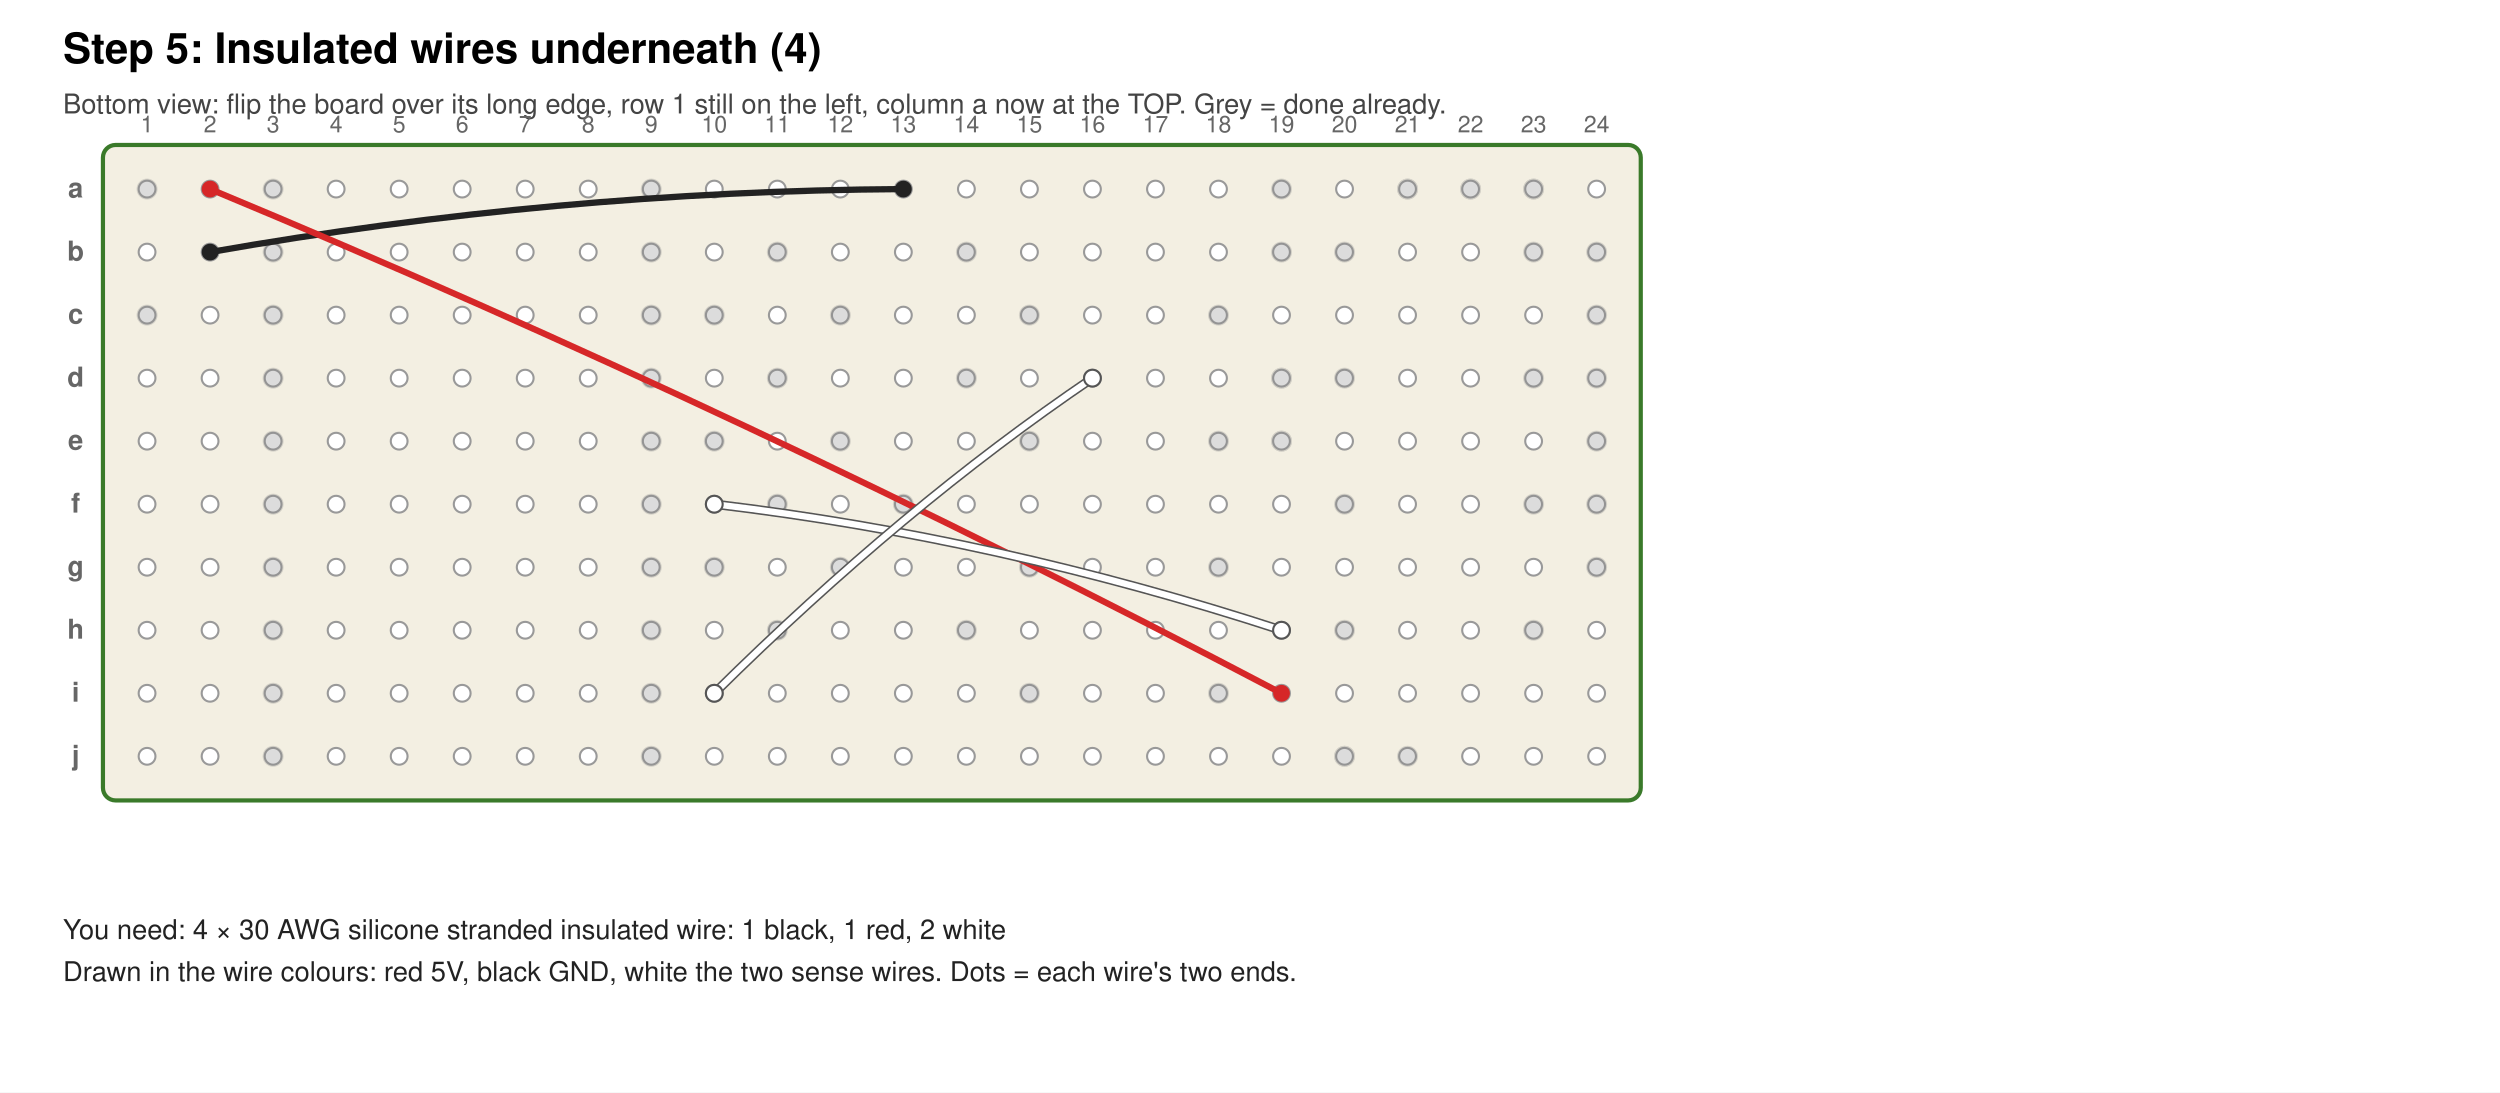
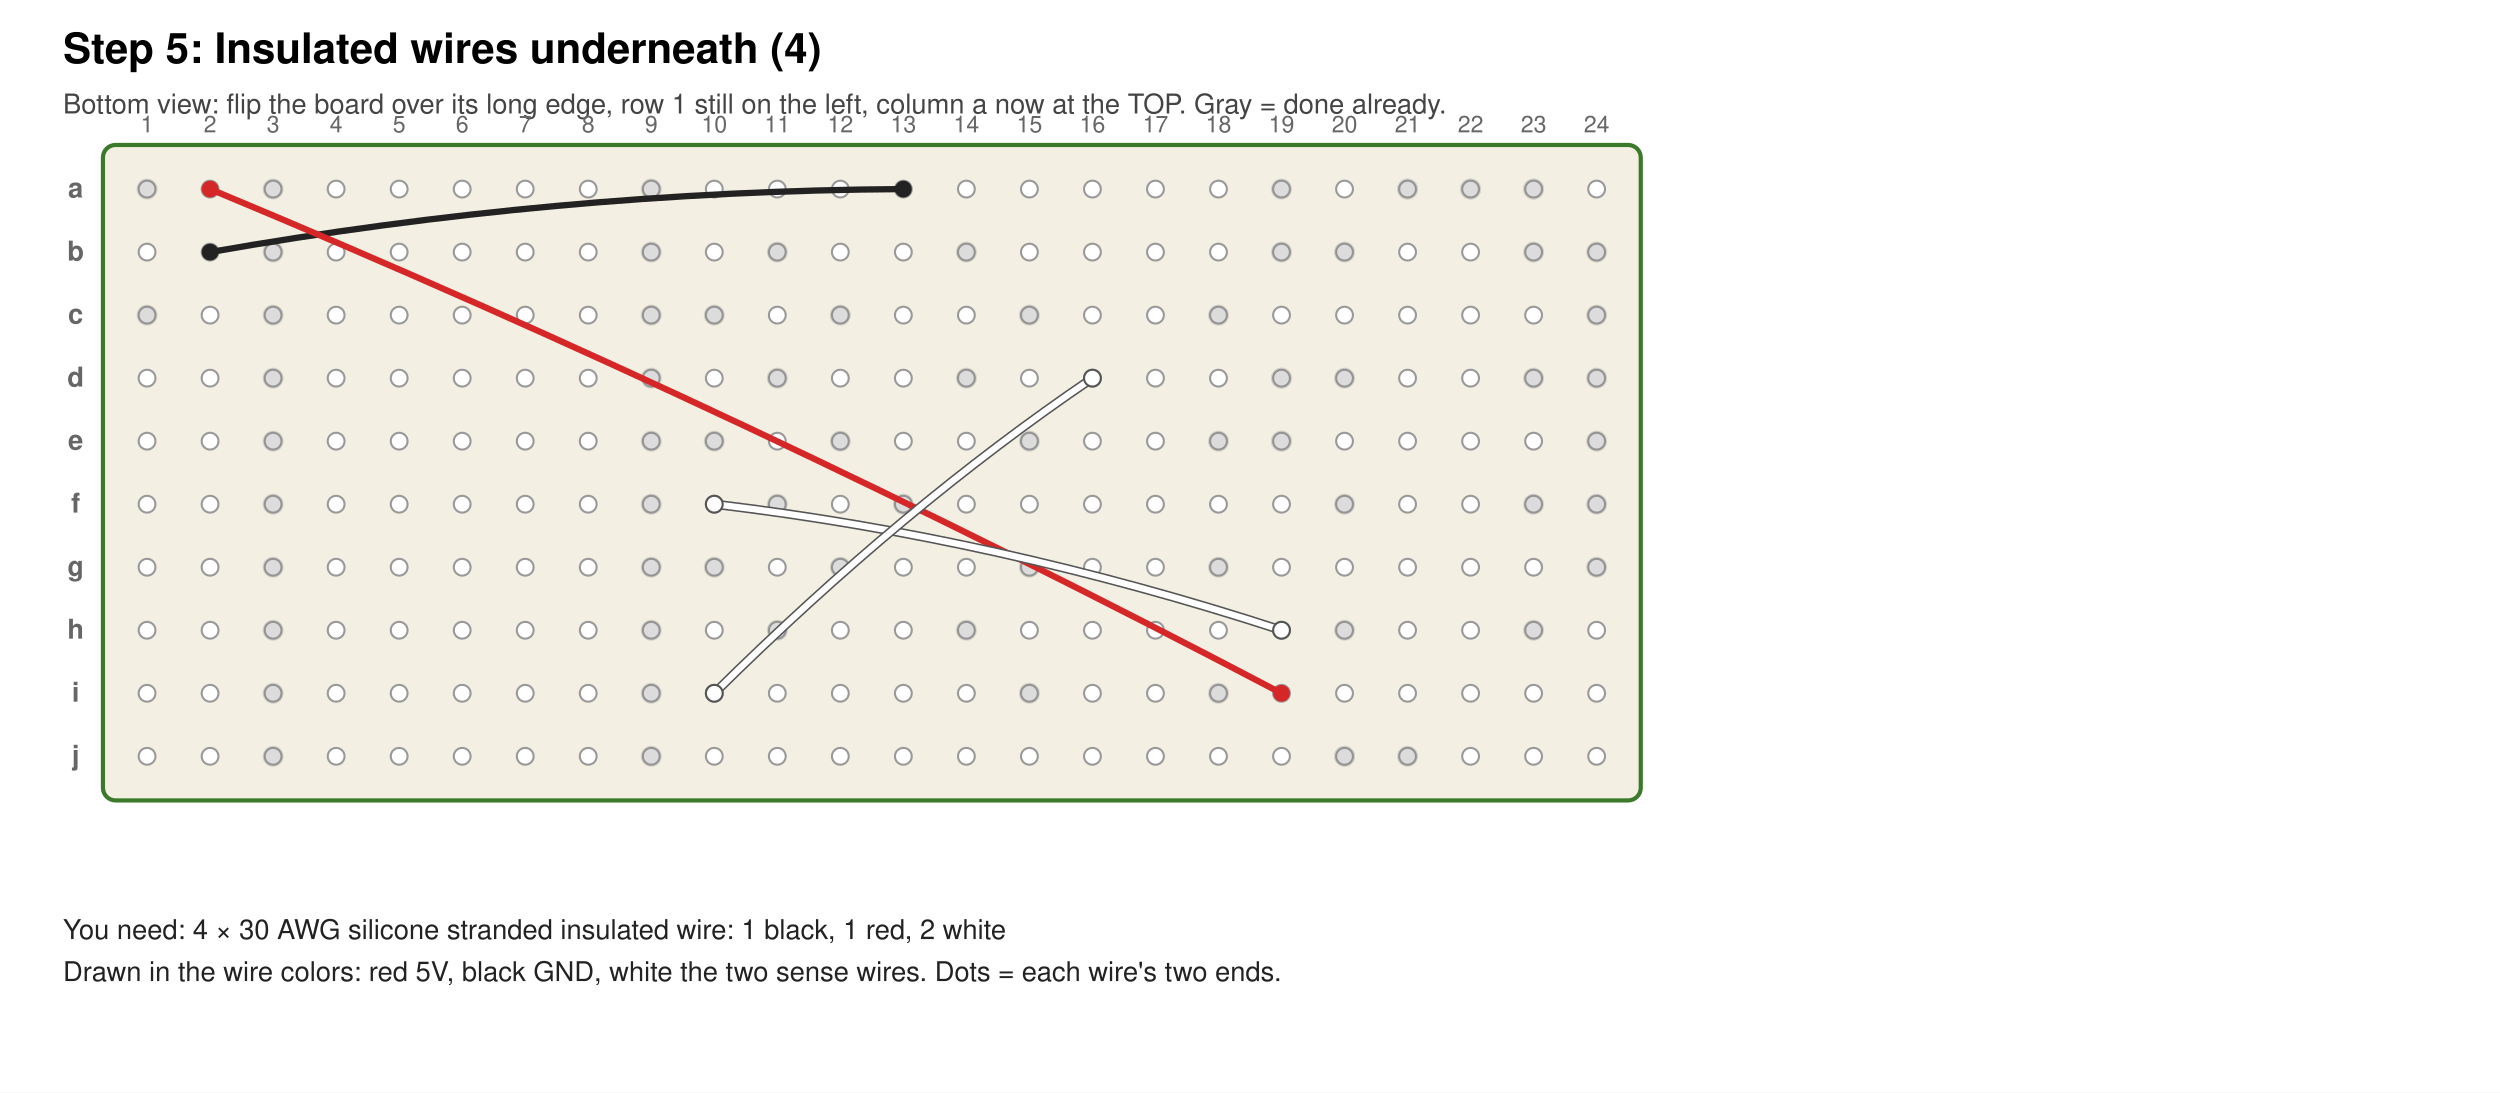
<svg xmlns="http://www.w3.org/2000/svg" width="1190" height="520" font-family="Helvetica,Arial">
  <defs>
    <filter id="mute">
      <feColorMatrix type="saturate" values="0" />
    </filter>
  </defs>
  <rect width="100%" height="100%" fill="#ffffff" />
  <text x="30" y="30" font-size="20" font-weight="bold">Step 5: Insulated wires underneath (4)</text>
-   <text x="30" y="54" font-size="13" fill="#444">Bottom view: flip the board over its long edge, row 1 still on the left, column a now at the TOP. Grey = done already.</text>
+   <text x="30" y="54" font-size="13" fill="#444">Bottom view: flip the board over its long edge, row 1 still on the left, column a now at the TOP. Gray = done already.</text>
  <rect x="49" y="69" width="732" height="312" rx="6" fill="#f3efe2" stroke="#3a7a2a" stroke-width="2" />
  <text x="70" y="63" font-size="11" fill="#666" text-anchor="middle">1</text>
  <text x="100" y="63" font-size="11" fill="#666" text-anchor="middle">2</text>
  <text x="130" y="63" font-size="11" fill="#666" text-anchor="middle">3</text>
  <text x="160" y="63" font-size="11" fill="#666" text-anchor="middle">4</text>
  <text x="190" y="63" font-size="11" fill="#666" text-anchor="middle">5</text>
  <text x="220" y="63" font-size="11" fill="#666" text-anchor="middle">6</text>
  <text x="250" y="63" font-size="11" fill="#666" text-anchor="middle">7</text>
  <text x="280" y="63" font-size="11" fill="#666" text-anchor="middle">8</text>
  <text x="310" y="63" font-size="11" fill="#666" text-anchor="middle">9</text>
  <text x="340" y="63" font-size="11" fill="#666" text-anchor="middle">10</text>
  <text x="370" y="63" font-size="11" fill="#666" text-anchor="middle">11</text>
  <text x="400" y="63" font-size="11" fill="#666" text-anchor="middle">12</text>
  <text x="430" y="63" font-size="11" fill="#666" text-anchor="middle">13</text>
  <text x="460" y="63" font-size="11" fill="#666" text-anchor="middle">14</text>
  <text x="490" y="63" font-size="11" fill="#666" text-anchor="middle">15</text>
  <text x="520" y="63" font-size="11" fill="#666" text-anchor="middle">16</text>
  <text x="550" y="63" font-size="11" fill="#666" text-anchor="middle">17</text>
  <text x="580" y="63" font-size="11" fill="#666" text-anchor="middle">18</text>
  <text x="610" y="63" font-size="11" fill="#666" text-anchor="middle">19</text>
  <text x="640" y="63" font-size="11" fill="#666" text-anchor="middle">20</text>
  <text x="670" y="63" font-size="11" fill="#666" text-anchor="middle">21</text>
  <text x="700" y="63" font-size="11" fill="#666" text-anchor="middle">22</text>
  <text x="730" y="63" font-size="11" fill="#666" text-anchor="middle">23</text>
  <text x="760" y="63" font-size="11" fill="#666" text-anchor="middle">24</text>
  <text x="36" y="94" font-size="13" font-weight="bold" fill="#666" text-anchor="middle">a</text>
  <text x="36" y="124" font-size="13" font-weight="bold" fill="#666" text-anchor="middle">b</text>
  <text x="36" y="154" font-size="13" font-weight="bold" fill="#666" text-anchor="middle">c</text>
  <text x="36" y="184" font-size="13" font-weight="bold" fill="#666" text-anchor="middle">d</text>
  <text x="36" y="214" font-size="13" font-weight="bold" fill="#666" text-anchor="middle">e</text>
  <text x="36" y="244" font-size="13" font-weight="bold" fill="#666" text-anchor="middle">f</text>
  <text x="36" y="274" font-size="13" font-weight="bold" fill="#666" text-anchor="middle">g</text>
  <text x="36" y="304" font-size="13" font-weight="bold" fill="#666" text-anchor="middle">h</text>
  <text x="36" y="334" font-size="13" font-weight="bold" fill="#666" text-anchor="middle">i</text>
  <text x="36" y="364" font-size="13" font-weight="bold" fill="#666" text-anchor="middle">j</text>
  <circle cx="70" cy="90" r="4" fill="#fff" stroke="#999" />
  <circle cx="70" cy="120" r="4" fill="#fff" stroke="#999" />
  <circle cx="70" cy="150" r="4" fill="#fff" stroke="#999" />
  <circle cx="70" cy="180" r="4" fill="#fff" stroke="#999" />
  <circle cx="70" cy="210" r="4" fill="#fff" stroke="#999" />
  <circle cx="70" cy="240" r="4" fill="#fff" stroke="#999" />
  <circle cx="70" cy="270" r="4" fill="#fff" stroke="#999" />
  <circle cx="70" cy="300" r="4" fill="#fff" stroke="#999" />
  <circle cx="70" cy="330" r="4" fill="#fff" stroke="#999" />
  <circle cx="70" cy="360" r="4" fill="#fff" stroke="#999" />
  <circle cx="100" cy="90" r="4" fill="#fff" stroke="#999" />
  <circle cx="100" cy="120" r="4" fill="#fff" stroke="#999" />
  <circle cx="100" cy="150" r="4" fill="#fff" stroke="#999" />
  <circle cx="100" cy="180" r="4" fill="#fff" stroke="#999" />
  <circle cx="100" cy="210" r="4" fill="#fff" stroke="#999" />
  <circle cx="100" cy="240" r="4" fill="#fff" stroke="#999" />
  <circle cx="100" cy="270" r="4" fill="#fff" stroke="#999" />
  <circle cx="100" cy="300" r="4" fill="#fff" stroke="#999" />
  <circle cx="100" cy="330" r="4" fill="#fff" stroke="#999" />
  <circle cx="100" cy="360" r="4" fill="#fff" stroke="#999" />
  <circle cx="130" cy="90" r="4" fill="#fff" stroke="#999" />
  <circle cx="130" cy="120" r="4" fill="#fff" stroke="#999" />
  <circle cx="130" cy="150" r="4" fill="#fff" stroke="#999" />
  <circle cx="130" cy="180" r="4" fill="#fff" stroke="#999" />
  <circle cx="130" cy="210" r="4" fill="#fff" stroke="#999" />
  <circle cx="130" cy="240" r="4" fill="#fff" stroke="#999" />
  <circle cx="130" cy="270" r="4" fill="#fff" stroke="#999" />
  <circle cx="130" cy="300" r="4" fill="#fff" stroke="#999" />
  <circle cx="130" cy="330" r="4" fill="#fff" stroke="#999" />
  <circle cx="130" cy="360" r="4" fill="#fff" stroke="#999" />
  <circle cx="160" cy="90" r="4" fill="#fff" stroke="#999" />
  <circle cx="160" cy="120" r="4" fill="#fff" stroke="#999" />
  <circle cx="160" cy="150" r="4" fill="#fff" stroke="#999" />
  <circle cx="160" cy="180" r="4" fill="#fff" stroke="#999" />
  <circle cx="160" cy="210" r="4" fill="#fff" stroke="#999" />
  <circle cx="160" cy="240" r="4" fill="#fff" stroke="#999" />
  <circle cx="160" cy="270" r="4" fill="#fff" stroke="#999" />
  <circle cx="160" cy="300" r="4" fill="#fff" stroke="#999" />
  <circle cx="160" cy="330" r="4" fill="#fff" stroke="#999" />
  <circle cx="160" cy="360" r="4" fill="#fff" stroke="#999" />
  <circle cx="190" cy="90" r="4" fill="#fff" stroke="#999" />
  <circle cx="190" cy="120" r="4" fill="#fff" stroke="#999" />
  <circle cx="190" cy="150" r="4" fill="#fff" stroke="#999" />
  <circle cx="190" cy="180" r="4" fill="#fff" stroke="#999" />
  <circle cx="190" cy="210" r="4" fill="#fff" stroke="#999" />
  <circle cx="190" cy="240" r="4" fill="#fff" stroke="#999" />
  <circle cx="190" cy="270" r="4" fill="#fff" stroke="#999" />
  <circle cx="190" cy="300" r="4" fill="#fff" stroke="#999" />
  <circle cx="190" cy="330" r="4" fill="#fff" stroke="#999" />
  <circle cx="190" cy="360" r="4" fill="#fff" stroke="#999" />
  <circle cx="220" cy="90" r="4" fill="#fff" stroke="#999" />
  <circle cx="220" cy="120" r="4" fill="#fff" stroke="#999" />
  <circle cx="220" cy="150" r="4" fill="#fff" stroke="#999" />
  <circle cx="220" cy="180" r="4" fill="#fff" stroke="#999" />
  <circle cx="220" cy="210" r="4" fill="#fff" stroke="#999" />
  <circle cx="220" cy="240" r="4" fill="#fff" stroke="#999" />
  <circle cx="220" cy="270" r="4" fill="#fff" stroke="#999" />
  <circle cx="220" cy="300" r="4" fill="#fff" stroke="#999" />
  <circle cx="220" cy="330" r="4" fill="#fff" stroke="#999" />
  <circle cx="220" cy="360" r="4" fill="#fff" stroke="#999" />
  <circle cx="250" cy="90" r="4" fill="#fff" stroke="#999" />
  <circle cx="250" cy="120" r="4" fill="#fff" stroke="#999" />
  <circle cx="250" cy="150" r="4" fill="#fff" stroke="#999" />
  <circle cx="250" cy="180" r="4" fill="#fff" stroke="#999" />
  <circle cx="250" cy="210" r="4" fill="#fff" stroke="#999" />
  <circle cx="250" cy="240" r="4" fill="#fff" stroke="#999" />
  <circle cx="250" cy="270" r="4" fill="#fff" stroke="#999" />
  <circle cx="250" cy="300" r="4" fill="#fff" stroke="#999" />
  <circle cx="250" cy="330" r="4" fill="#fff" stroke="#999" />
  <circle cx="250" cy="360" r="4" fill="#fff" stroke="#999" />
  <circle cx="280" cy="90" r="4" fill="#fff" stroke="#999" />
  <circle cx="280" cy="120" r="4" fill="#fff" stroke="#999" />
  <circle cx="280" cy="150" r="4" fill="#fff" stroke="#999" />
  <circle cx="280" cy="180" r="4" fill="#fff" stroke="#999" />
  <circle cx="280" cy="210" r="4" fill="#fff" stroke="#999" />
  <circle cx="280" cy="240" r="4" fill="#fff" stroke="#999" />
  <circle cx="280" cy="270" r="4" fill="#fff" stroke="#999" />
  <circle cx="280" cy="300" r="4" fill="#fff" stroke="#999" />
  <circle cx="280" cy="330" r="4" fill="#fff" stroke="#999" />
  <circle cx="280" cy="360" r="4" fill="#fff" stroke="#999" />
  <circle cx="310" cy="90" r="4" fill="#fff" stroke="#999" />
  <circle cx="310" cy="120" r="4" fill="#fff" stroke="#999" />
  <circle cx="310" cy="150" r="4" fill="#fff" stroke="#999" />
  <circle cx="310" cy="180" r="4" fill="#fff" stroke="#999" />
  <circle cx="310" cy="210" r="4" fill="#fff" stroke="#999" />
  <circle cx="310" cy="240" r="4" fill="#fff" stroke="#999" />
  <circle cx="310" cy="270" r="4" fill="#fff" stroke="#999" />
  <circle cx="310" cy="300" r="4" fill="#fff" stroke="#999" />
  <circle cx="310" cy="330" r="4" fill="#fff" stroke="#999" />
  <circle cx="310" cy="360" r="4" fill="#fff" stroke="#999" />
  <circle cx="340" cy="90" r="4" fill="#fff" stroke="#999" />
  <circle cx="340" cy="120" r="4" fill="#fff" stroke="#999" />
  <circle cx="340" cy="150" r="4" fill="#fff" stroke="#999" />
  <circle cx="340" cy="180" r="4" fill="#fff" stroke="#999" />
  <circle cx="340" cy="210" r="4" fill="#fff" stroke="#999" />
  <circle cx="340" cy="240" r="4" fill="#fff" stroke="#999" />
  <circle cx="340" cy="270" r="4" fill="#fff" stroke="#999" />
  <circle cx="340" cy="300" r="4" fill="#fff" stroke="#999" />
  <circle cx="340" cy="330" r="4" fill="#fff" stroke="#999" />
  <circle cx="340" cy="360" r="4" fill="#fff" stroke="#999" />
  <circle cx="370" cy="90" r="4" fill="#fff" stroke="#999" />
  <circle cx="370" cy="120" r="4" fill="#fff" stroke="#999" />
  <circle cx="370" cy="150" r="4" fill="#fff" stroke="#999" />
  <circle cx="370" cy="180" r="4" fill="#fff" stroke="#999" />
  <circle cx="370" cy="210" r="4" fill="#fff" stroke="#999" />
  <circle cx="370" cy="240" r="4" fill="#fff" stroke="#999" />
  <circle cx="370" cy="270" r="4" fill="#fff" stroke="#999" />
  <circle cx="370" cy="300" r="4" fill="#fff" stroke="#999" />
  <circle cx="370" cy="330" r="4" fill="#fff" stroke="#999" />
  <circle cx="370" cy="360" r="4" fill="#fff" stroke="#999" />
  <circle cx="400" cy="90" r="4" fill="#fff" stroke="#999" />
  <circle cx="400" cy="120" r="4" fill="#fff" stroke="#999" />
  <circle cx="400" cy="150" r="4" fill="#fff" stroke="#999" />
  <circle cx="400" cy="180" r="4" fill="#fff" stroke="#999" />
  <circle cx="400" cy="210" r="4" fill="#fff" stroke="#999" />
  <circle cx="400" cy="240" r="4" fill="#fff" stroke="#999" />
  <circle cx="400" cy="270" r="4" fill="#fff" stroke="#999" />
  <circle cx="400" cy="300" r="4" fill="#fff" stroke="#999" />
  <circle cx="400" cy="330" r="4" fill="#fff" stroke="#999" />
  <circle cx="400" cy="360" r="4" fill="#fff" stroke="#999" />
  <circle cx="430" cy="90" r="4" fill="#fff" stroke="#999" />
  <circle cx="430" cy="120" r="4" fill="#fff" stroke="#999" />
  <circle cx="430" cy="150" r="4" fill="#fff" stroke="#999" />
  <circle cx="430" cy="180" r="4" fill="#fff" stroke="#999" />
  <circle cx="430" cy="210" r="4" fill="#fff" stroke="#999" />
  <circle cx="430" cy="240" r="4" fill="#fff" stroke="#999" />
  <circle cx="430" cy="270" r="4" fill="#fff" stroke="#999" />
  <circle cx="430" cy="300" r="4" fill="#fff" stroke="#999" />
  <circle cx="430" cy="330" r="4" fill="#fff" stroke="#999" />
  <circle cx="430" cy="360" r="4" fill="#fff" stroke="#999" />
  <circle cx="460" cy="90" r="4" fill="#fff" stroke="#999" />
  <circle cx="460" cy="120" r="4" fill="#fff" stroke="#999" />
  <circle cx="460" cy="150" r="4" fill="#fff" stroke="#999" />
  <circle cx="460" cy="180" r="4" fill="#fff" stroke="#999" />
  <circle cx="460" cy="210" r="4" fill="#fff" stroke="#999" />
  <circle cx="460" cy="240" r="4" fill="#fff" stroke="#999" />
  <circle cx="460" cy="270" r="4" fill="#fff" stroke="#999" />
  <circle cx="460" cy="300" r="4" fill="#fff" stroke="#999" />
  <circle cx="460" cy="330" r="4" fill="#fff" stroke="#999" />
  <circle cx="460" cy="360" r="4" fill="#fff" stroke="#999" />
  <circle cx="490" cy="90" r="4" fill="#fff" stroke="#999" />
  <circle cx="490" cy="120" r="4" fill="#fff" stroke="#999" />
  <circle cx="490" cy="150" r="4" fill="#fff" stroke="#999" />
  <circle cx="490" cy="180" r="4" fill="#fff" stroke="#999" />
  <circle cx="490" cy="210" r="4" fill="#fff" stroke="#999" />
  <circle cx="490" cy="240" r="4" fill="#fff" stroke="#999" />
  <circle cx="490" cy="270" r="4" fill="#fff" stroke="#999" />
  <circle cx="490" cy="300" r="4" fill="#fff" stroke="#999" />
  <circle cx="490" cy="330" r="4" fill="#fff" stroke="#999" />
  <circle cx="490" cy="360" r="4" fill="#fff" stroke="#999" />
  <circle cx="520" cy="90" r="4" fill="#fff" stroke="#999" />
  <circle cx="520" cy="120" r="4" fill="#fff" stroke="#999" />
  <circle cx="520" cy="150" r="4" fill="#fff" stroke="#999" />
  <circle cx="520" cy="180" r="4" fill="#fff" stroke="#999" />
  <circle cx="520" cy="210" r="4" fill="#fff" stroke="#999" />
  <circle cx="520" cy="240" r="4" fill="#fff" stroke="#999" />
  <circle cx="520" cy="270" r="4" fill="#fff" stroke="#999" />
  <circle cx="520" cy="300" r="4" fill="#fff" stroke="#999" />
  <circle cx="520" cy="330" r="4" fill="#fff" stroke="#999" />
  <circle cx="520" cy="360" r="4" fill="#fff" stroke="#999" />
  <circle cx="550" cy="90" r="4" fill="#fff" stroke="#999" />
  <circle cx="550" cy="120" r="4" fill="#fff" stroke="#999" />
  <circle cx="550" cy="150" r="4" fill="#fff" stroke="#999" />
  <circle cx="550" cy="180" r="4" fill="#fff" stroke="#999" />
  <circle cx="550" cy="210" r="4" fill="#fff" stroke="#999" />
  <circle cx="550" cy="240" r="4" fill="#fff" stroke="#999" />
  <circle cx="550" cy="270" r="4" fill="#fff" stroke="#999" />
  <circle cx="550" cy="300" r="4" fill="#fff" stroke="#999" />
  <circle cx="550" cy="330" r="4" fill="#fff" stroke="#999" />
  <circle cx="550" cy="360" r="4" fill="#fff" stroke="#999" />
  <circle cx="580" cy="90" r="4" fill="#fff" stroke="#999" />
  <circle cx="580" cy="120" r="4" fill="#fff" stroke="#999" />
  <circle cx="580" cy="150" r="4" fill="#fff" stroke="#999" />
  <circle cx="580" cy="180" r="4" fill="#fff" stroke="#999" />
  <circle cx="580" cy="210" r="4" fill="#fff" stroke="#999" />
  <circle cx="580" cy="240" r="4" fill="#fff" stroke="#999" />
  <circle cx="580" cy="270" r="4" fill="#fff" stroke="#999" />
  <circle cx="580" cy="300" r="4" fill="#fff" stroke="#999" />
  <circle cx="580" cy="330" r="4" fill="#fff" stroke="#999" />
  <circle cx="580" cy="360" r="4" fill="#fff" stroke="#999" />
  <circle cx="610" cy="90" r="4" fill="#fff" stroke="#999" />
  <circle cx="610" cy="120" r="4" fill="#fff" stroke="#999" />
  <circle cx="610" cy="150" r="4" fill="#fff" stroke="#999" />
  <circle cx="610" cy="180" r="4" fill="#fff" stroke="#999" />
  <circle cx="610" cy="210" r="4" fill="#fff" stroke="#999" />
  <circle cx="610" cy="240" r="4" fill="#fff" stroke="#999" />
  <circle cx="610" cy="270" r="4" fill="#fff" stroke="#999" />
  <circle cx="610" cy="300" r="4" fill="#fff" stroke="#999" />
  <circle cx="610" cy="330" r="4" fill="#fff" stroke="#999" />
  <circle cx="610" cy="360" r="4" fill="#fff" stroke="#999" />
  <circle cx="640" cy="90" r="4" fill="#fff" stroke="#999" />
  <circle cx="640" cy="120" r="4" fill="#fff" stroke="#999" />
  <circle cx="640" cy="150" r="4" fill="#fff" stroke="#999" />
  <circle cx="640" cy="180" r="4" fill="#fff" stroke="#999" />
  <circle cx="640" cy="210" r="4" fill="#fff" stroke="#999" />
  <circle cx="640" cy="240" r="4" fill="#fff" stroke="#999" />
  <circle cx="640" cy="270" r="4" fill="#fff" stroke="#999" />
  <circle cx="640" cy="300" r="4" fill="#fff" stroke="#999" />
  <circle cx="640" cy="330" r="4" fill="#fff" stroke="#999" />
  <circle cx="640" cy="360" r="4" fill="#fff" stroke="#999" />
  <circle cx="670" cy="90" r="4" fill="#fff" stroke="#999" />
  <circle cx="670" cy="120" r="4" fill="#fff" stroke="#999" />
  <circle cx="670" cy="150" r="4" fill="#fff" stroke="#999" />
  <circle cx="670" cy="180" r="4" fill="#fff" stroke="#999" />
  <circle cx="670" cy="210" r="4" fill="#fff" stroke="#999" />
  <circle cx="670" cy="240" r="4" fill="#fff" stroke="#999" />
  <circle cx="670" cy="270" r="4" fill="#fff" stroke="#999" />
  <circle cx="670" cy="300" r="4" fill="#fff" stroke="#999" />
  <circle cx="670" cy="330" r="4" fill="#fff" stroke="#999" />
  <circle cx="670" cy="360" r="4" fill="#fff" stroke="#999" />
  <circle cx="700" cy="90" r="4" fill="#fff" stroke="#999" />
  <circle cx="700" cy="120" r="4" fill="#fff" stroke="#999" />
  <circle cx="700" cy="150" r="4" fill="#fff" stroke="#999" />
  <circle cx="700" cy="180" r="4" fill="#fff" stroke="#999" />
  <circle cx="700" cy="210" r="4" fill="#fff" stroke="#999" />
  <circle cx="700" cy="240" r="4" fill="#fff" stroke="#999" />
  <circle cx="700" cy="270" r="4" fill="#fff" stroke="#999" />
  <circle cx="700" cy="300" r="4" fill="#fff" stroke="#999" />
  <circle cx="700" cy="330" r="4" fill="#fff" stroke="#999" />
  <circle cx="700" cy="360" r="4" fill="#fff" stroke="#999" />
  <circle cx="730" cy="90" r="4" fill="#fff" stroke="#999" />
  <circle cx="730" cy="120" r="4" fill="#fff" stroke="#999" />
  <circle cx="730" cy="150" r="4" fill="#fff" stroke="#999" />
  <circle cx="730" cy="180" r="4" fill="#fff" stroke="#999" />
  <circle cx="730" cy="210" r="4" fill="#fff" stroke="#999" />
  <circle cx="730" cy="240" r="4" fill="#fff" stroke="#999" />
  <circle cx="730" cy="270" r="4" fill="#fff" stroke="#999" />
  <circle cx="730" cy="300" r="4" fill="#fff" stroke="#999" />
  <circle cx="730" cy="330" r="4" fill="#fff" stroke="#999" />
  <circle cx="730" cy="360" r="4" fill="#fff" stroke="#999" />
  <circle cx="760" cy="90" r="4" fill="#fff" stroke="#999" />
  <circle cx="760" cy="120" r="4" fill="#fff" stroke="#999" />
  <circle cx="760" cy="150" r="4" fill="#fff" stroke="#999" />
  <circle cx="760" cy="180" r="4" fill="#fff" stroke="#999" />
  <circle cx="760" cy="210" r="4" fill="#fff" stroke="#999" />
  <circle cx="760" cy="240" r="4" fill="#fff" stroke="#999" />
  <circle cx="760" cy="270" r="4" fill="#fff" stroke="#999" />
  <circle cx="760" cy="300" r="4" fill="#fff" stroke="#999" />
  <circle cx="760" cy="330" r="4" fill="#fff" stroke="#999" />
  <circle cx="760" cy="360" r="4" fill="#fff" stroke="#999" />
  <g filter="url(#mute)" opacity="0.3">
    <circle cx="130" cy="90" r="5" fill="#8a8a8a" />
    <circle cx="130" cy="120" r="5" fill="#8a8a8a" />
    <circle cx="130" cy="150" r="5" fill="#8a8a8a" />
    <circle cx="130" cy="180" r="5" fill="#8a8a8a" />
    <circle cx="130" cy="210" r="5" fill="#8a8a8a" />
    <circle cx="130" cy="240" r="5" fill="#8a8a8a" />
    <circle cx="130" cy="270" r="5" fill="#8a8a8a" />
    <circle cx="130" cy="300" r="5" fill="#8a8a8a" />
    <circle cx="130" cy="330" r="5" fill="#8a8a8a" />
    <circle cx="130" cy="360" r="5" fill="#8a8a8a" />
    <circle cx="310" cy="90" r="5" fill="#8a8a8a" />
    <circle cx="310" cy="120" r="5" fill="#8a8a8a" />
    <circle cx="310" cy="150" r="5" fill="#8a8a8a" />
    <circle cx="310" cy="180" r="5" fill="#8a8a8a" />
    <circle cx="310" cy="210" r="5" fill="#8a8a8a" />
    <circle cx="310" cy="240" r="5" fill="#8a8a8a" />
    <circle cx="310" cy="270" r="5" fill="#8a8a8a" />
    <circle cx="310" cy="300" r="5" fill="#8a8a8a" />
    <circle cx="310" cy="330" r="5" fill="#8a8a8a" />
    <circle cx="310" cy="360" r="5" fill="#8a8a8a" />
    <circle cx="70" cy="90" r="5" fill="#8a8a8a" />
    <circle cx="70" cy="150" r="5" fill="#8a8a8a" />
    <circle cx="340" cy="150" r="5" fill="#8a8a8a" />
    <circle cx="400" cy="150" r="5" fill="#8a8a8a" />
    <circle cx="370" cy="120" r="5" fill="#8a8a8a" />
    <circle cx="460" cy="120" r="5" fill="#8a8a8a" />
    <circle cx="340" cy="210" r="5" fill="#8a8a8a" />
    <circle cx="400" cy="210" r="5" fill="#8a8a8a" />
    <circle cx="370" cy="180" r="5" fill="#8a8a8a" />
    <circle cx="460" cy="180" r="5" fill="#8a8a8a" />
    <circle cx="340" cy="270" r="5" fill="#8a8a8a" />
    <circle cx="400" cy="270" r="5" fill="#8a8a8a" />
    <circle cx="370" cy="300" r="5" fill="#8a8a8a" />
    <circle cx="460" cy="300" r="5" fill="#8a8a8a" />
    <circle cx="370" cy="240" r="5" fill="#8a8a8a" />
    <circle cx="430" cy="240" r="5" fill="#8a8a8a" />
    <circle cx="490" cy="150" r="5" fill="#8a8a8a" />
    <circle cx="580" cy="150" r="5" fill="#8a8a8a" />
    <circle cx="490" cy="210" r="5" fill="#8a8a8a" />
    <circle cx="580" cy="210" r="5" fill="#8a8a8a" />
    <circle cx="490" cy="270" r="5" fill="#8a8a8a" />
    <circle cx="580" cy="270" r="5" fill="#8a8a8a" />
    <circle cx="490" cy="330" r="5" fill="#8a8a8a" />
    <circle cx="580" cy="330" r="5" fill="#8a8a8a" />
    <circle cx="730" cy="120" r="5" fill="#8a8a8a" />
    <circle cx="640" cy="120" r="5" fill="#8a8a8a" />
    <circle cx="640" cy="180" r="5" fill="#8a8a8a" />
    <circle cx="730" cy="180" r="5" fill="#8a8a8a" />
    <circle cx="730" cy="240" r="5" fill="#8a8a8a" />
    <circle cx="640" cy="240" r="5" fill="#8a8a8a" />
    <circle cx="730" cy="300" r="5" fill="#8a8a8a" />
    <circle cx="640" cy="300" r="5" fill="#8a8a8a" />
    <circle cx="610" cy="90" r="5" fill="#8a8a8a" />
    <circle cx="610" cy="120" r="5" fill="#8a8a8a" />
    <circle cx="610" cy="180" r="5" fill="#8a8a8a" />
    <circle cx="610" cy="210" r="5" fill="#8a8a8a" />
    <circle cx="640" cy="360" r="5" fill="#8a8a8a" />
    <circle cx="670" cy="360" r="5" fill="#8a8a8a" />
    <circle cx="670" cy="90" r="5" fill="#8a8a8a" />
    <circle cx="700" cy="90" r="5" fill="#8a8a8a" />
    <circle cx="730" cy="90" r="5" fill="#8a8a8a" />
    <circle cx="760" cy="120" r="5" fill="#8a8a8a" />
    <circle cx="760" cy="150" r="5" fill="#8a8a8a" />
    <circle cx="760" cy="180" r="5" fill="#8a8a8a" />
    <circle cx="760" cy="210" r="5" fill="#8a8a8a" />
    <circle cx="760" cy="240" r="5" fill="#8a8a8a" />
    <circle cx="760" cy="270" r="5" fill="#8a8a8a" />
    <circle cx="610" cy="210" r="5" fill="#8a8a8a" />
    <circle cx="670" cy="90" r="5" fill="#8a8a8a" />
    <circle cx="610" cy="180" r="5" fill="#8a8a8a" />
    <circle cx="700" cy="90" r="5" fill="#8a8a8a" />
    <circle cx="640" cy="360" r="5" fill="#8a8a8a" />
    <circle cx="730" cy="90" r="5" fill="#8a8a8a" />
  </g>
  <path d="M100 120 Q265 91 430 90" fill="none" stroke="#222222" stroke-width="3" />
  <circle cx="100" cy="120" r="4" fill="#222222" />
  <circle cx="430" cy="90" r="4" fill="#222222" />
  <path d="M610 330 Q355 196 100 90" fill="none" stroke="#d62728" stroke-width="3" />
  <circle cx="610" cy="330" r="4" fill="#d62728" />
  <circle cx="100" cy="90" r="4" fill="#d62728" />
  <path d="M610 300 Q475 256 340 240" fill="none" stroke="#555" stroke-width="4.5" />
  <path d="M610 300 Q475 256 340 240" fill="none" stroke="#ffffff" stroke-width="3" />
  <circle cx="610" cy="300" r="4" fill="#ffffff" stroke="#555" stroke-width="1" />
  <circle cx="340" cy="240" r="4" fill="#ffffff" stroke="#555" stroke-width="1" />
  <path d="M520 180 Q430 241 340 330" fill="none" stroke="#555" stroke-width="4.5" />
  <path d="M520 180 Q430 241 340 330" fill="none" stroke="#ffffff" stroke-width="3" />
  <circle cx="520" cy="180" r="4" fill="#ffffff" stroke="#555" stroke-width="1" />
  <circle cx="340" cy="330" r="4" fill="#ffffff" stroke="#555" stroke-width="1" />
  <text x="30" y="447" font-size="13" fill="#222">You need: 4 × 30 AWG silicone stranded insulated wire: 1 black, 1 red, 2 white</text>
-   <text x="30" y="467" font-size="13" fill="#222">Drawn in the wire colours: red 5V, black GND, white the two sense wires. Dots = each wire's two ends.</text>
+   <text x="30" y="467" font-size="13" fill="#222">Drawn in the wire colors: red 5V, black GND, white the two sense wires. Dots = each wire's two ends.</text>
</svg>
